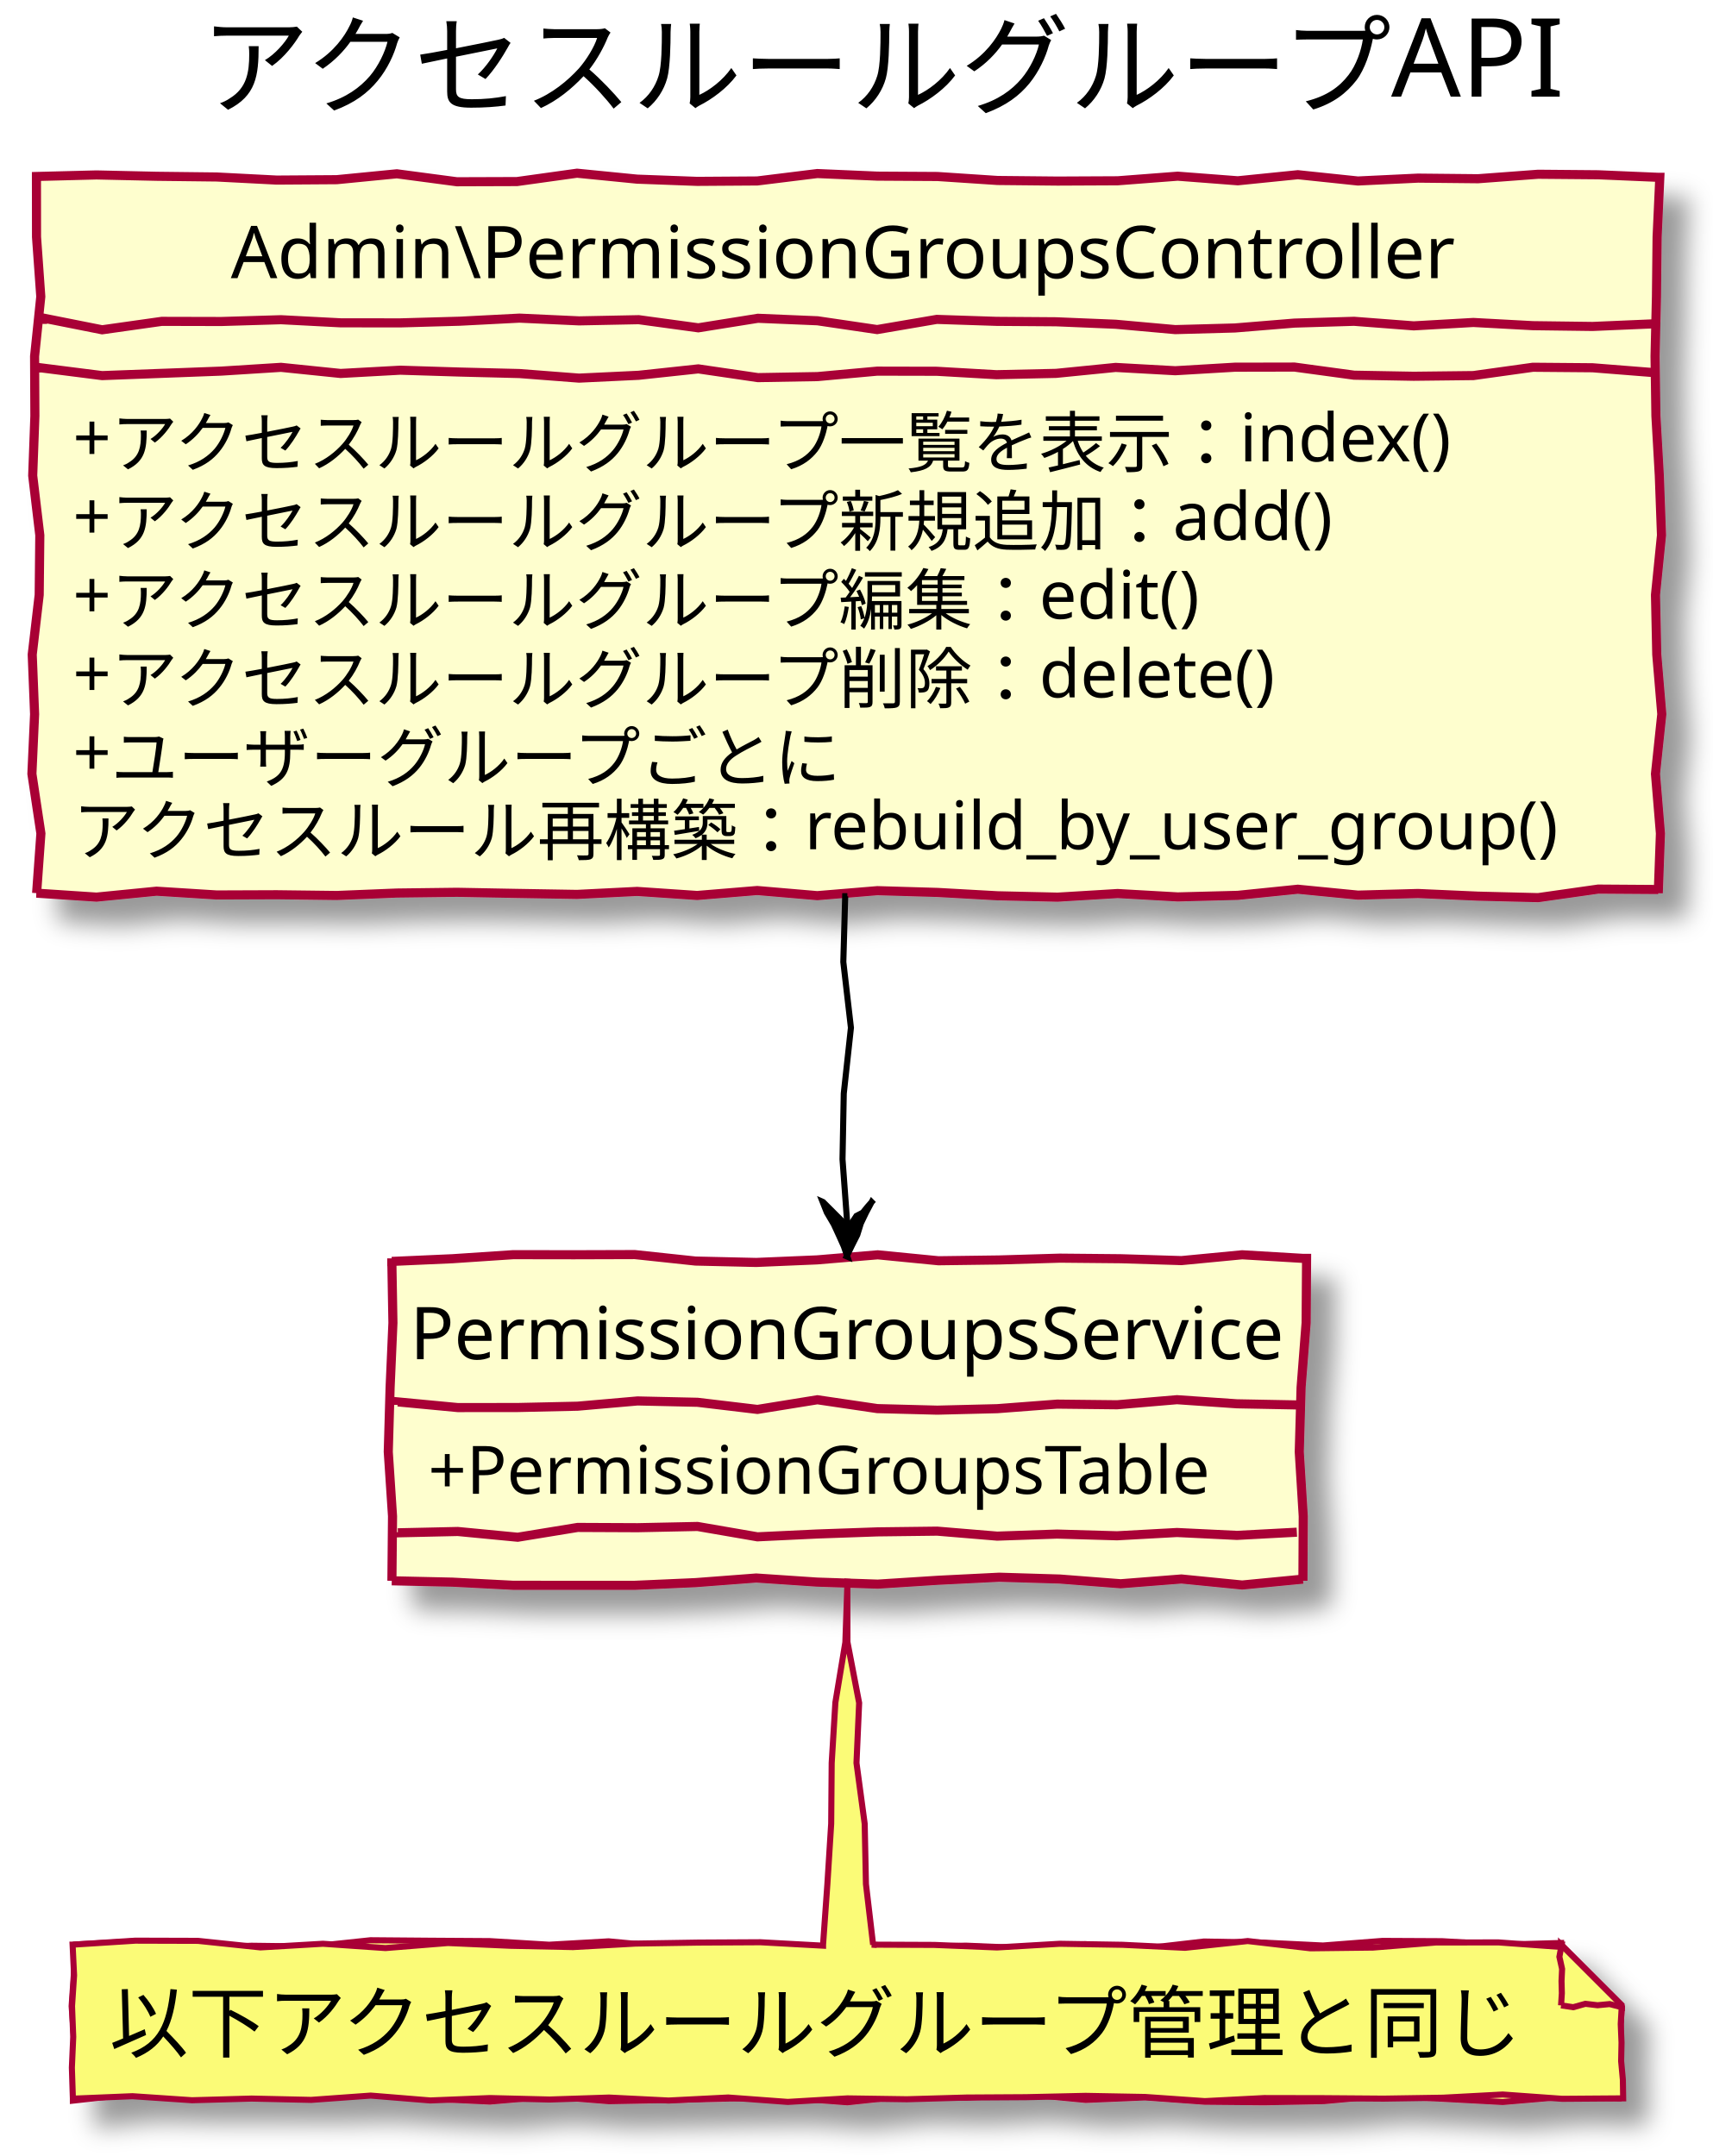
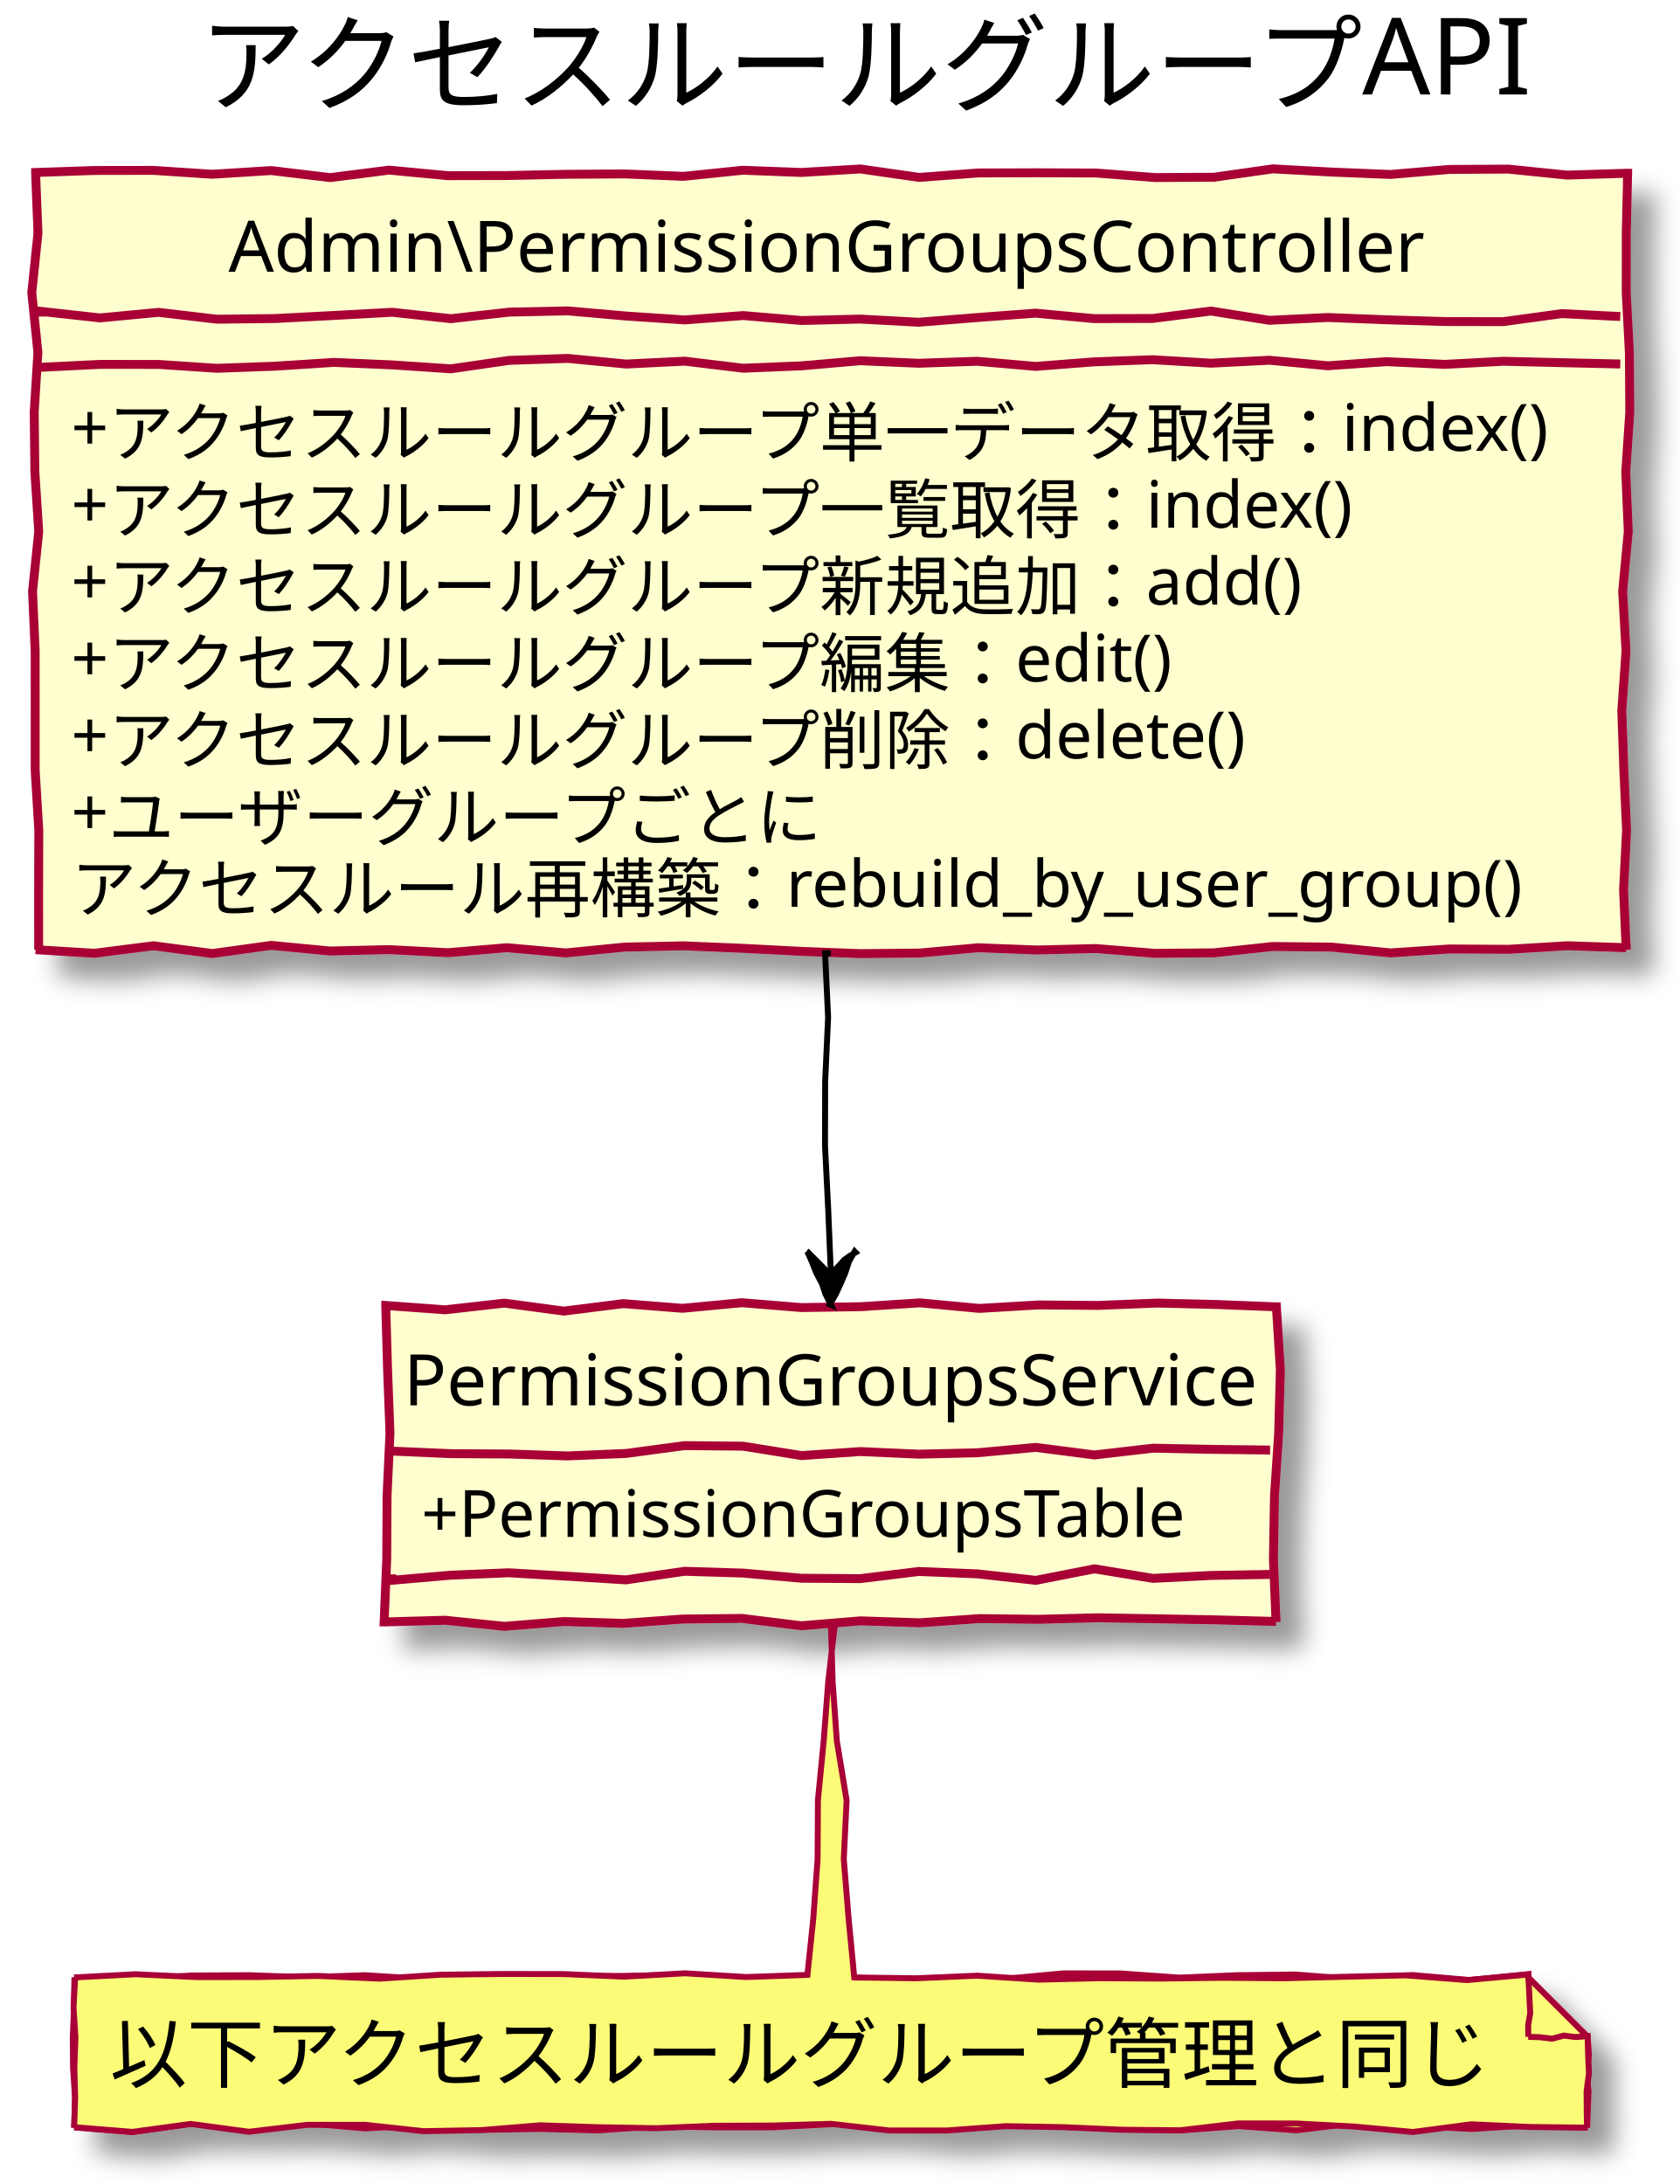
- <svg xmlns="http://www.w3.org/2000/svg" contentScriptType="application/ecmascript" contentStyleType="text/css" height="355px" preserveAspectRatio="none" style="width:282px;height:355px;" version="1.1" viewBox="0 0 282 355" width="282px" zoomAndPan="magnify">
+ <svg xmlns="http://www.w3.org/2000/svg" contentScriptType="application/ecmascript" contentStyleType="text/css" height="368px" preserveAspectRatio="none" style="width:283px;height:368px;" version="1.1" viewBox="0 0 283 368" width="283px" zoomAndPan="magnify">
  <defs>
-     <filter height="300%" id="f5vs2gj" width="300%" x="-1" y="-1">
+     <filter height="300%" id="f9np2hl" width="300%" x="-1" y="-1">
      <feGaussianBlur result="blurOut" stdDeviation="2.0" />
      <feColorMatrix in="blurOut" result="blurOut2" type="matrix" values="0 0 0 0 0 0 0 0 0 0 0 0 0 0 0 0 0 0 .4 0" />
      <feOffset dx="4.0" dy="4.0" in="blurOut2" result="blurOut3" />
      <feBlend in="SourceGraphic" in2="blurOut3" mode="normal" />
    </filter>
  </defs>
  <g>
-     <text fill="#000000" font-family="sans-serif" font-size="18" lengthAdjust="spacingAndGlyphs" textLength="225" x="33" y="17.402">アクセスルールグループAPI</text>
-     <polygon fill="#FEFECE" filter="url(#f5vs2gj)" points="6,29.199,6,29.058,15.889,28.805,25.778,29.027,35.667,29.142,45.556,29.652,55.444,29.585,65.333,28.616,75.222,29.928,85.111,29.895,95,28.517,104.889,29.497,114.778,29.864,124.667,29.796,134.556,28.575,144.444,29.002,154.333,29.061,164.222,29.716,174.111,29.815,184,29.768,193.889,29.009,203.778,29.768,213.667,28.765,223.556,29.803,233.444,29.329,243.333,29.429,253.222,28.691,263.111,28.778,273,29.199,273.256,29.199,272.81,39.021,272.702,48.843,272.472,58.665,272.614,68.487,273.173,78.309,273.532,88.131,272.543,97.953,272.754,107.775,273.582,117.597,272.541,127.419,273.356,137.241,273,147.062,273,146.463,263.111,146.394,253.222,147.802,243.333,147.556,233.444,147.119,223.556,147.388,213.667,146.416,203.778,147.425,193.889,147.683,184,147.126,174.111,147.722,164.222,147.495,154.333,146.943,144.444,146.652,134.556,147.474,124.667,146.628,114.778,147.445,104.889,146.776,95,147.27,85.111,147.106,75.222,146.921,65.333,147.045,55.444,147.447,45.556,147.325,35.667,147.362,25.778,146.739,15.889,147.715,6,147.062,6.027,147.062,6.734,137.241,5.253,127.419,5.696,117.597,5.305,107.775,6.453,97.953,6.554,88.131,5.384,78.309,5.743,68.487,5.694,58.665,6.716,48.843,6.012,39.021,6,29.199" style="stroke: #A80036; stroke-width: 1.5;" />
-     <text fill="#000000" font-family="sans-serif" font-size="12" lengthAdjust="spacingAndGlyphs" textLength="203" x="38" y="45.801">Admin\PermissionGroupsController</text>
-     <path d="M7,53.332 L7,52.349 L16.815,54.302 L26.63,52.914 L36.444,52.937 L46.259,52.643 L56.074,53.154 L65.889,53.165 L75.704,52.889 L85.519,52.382 L95.333,52.834 L105.148,52.638 L114.963,53.979 L124.778,52.407 L134.593,52.819 L144.407,54.266 L154.222,52.589 L164.037,52.912 L173.852,52.983 L183.667,53.389 L193.482,54.273 L203.296,54.004 L213.111,53.2 L222.926,52.904 L232.741,53.655 L242.556,53.096 L252.37,53.624 L262.185,53.752 L272,53.332 " fill="#FEFECE" style="stroke: #A80036; stroke-width: 1.5;" />
-     <path d="M7,61.332 L7,60.599 L16.815,61.846 L26.63,61.476 L36.444,61.105 L46.259,60.485 L56.074,61.493 L65.889,60.955 L75.704,61.26 L85.519,61.506 L95.333,62.261 L105.148,61.794 L114.963,60.739 L124.778,62.178 L134.593,62.007 L144.407,61.112 L154.222,61.133 L164.037,61.698 L173.852,61.479 L183.667,60.498 L193.482,61.043 L203.296,60.461 L213.111,60.441 L222.926,61.777 L232.741,61.954 L242.556,61.841 L252.37,60.471 L262.185,60.554 L272,61.332 " fill="#FEFECE" style="stroke: #A80036; stroke-width: 1.5;" />
-     <text fill="#000000" font-family="sans-serif" font-size="11" lengthAdjust="spacingAndGlyphs" textLength="234" x="12" y="75.967">+アクセスルールグループ一覧を表示：index()</text>
-     <text fill="#000000" font-family="sans-serif" font-size="11" lengthAdjust="spacingAndGlyphs" textLength="213" x="12" y="88.922">+アクセスルールグループ新規追加：add()</text>
-     <text fill="#000000" font-family="sans-serif" font-size="11" lengthAdjust="spacingAndGlyphs" textLength="191" x="12" y="101.877">+アクセスルールグループ編集：edit()</text>
-     <text fill="#000000" font-family="sans-serif" font-size="11" lengthAdjust="spacingAndGlyphs" textLength="203" x="12" y="114.832">+アクセスルールグループ削除：delete()</text>
-     <text fill="#000000" font-family="sans-serif" font-size="11" lengthAdjust="spacingAndGlyphs" textLength="130" x="12" y="127.787">+ユーザーグループごとに</text>
-     <text fill="#000000" font-family="sans-serif" font-size="11" lengthAdjust="spacingAndGlyphs" textLength="255" x="12" y="140.742">アクセスルール再構築：rebuild_by_user_group()</text>
-     <polygon fill="#FEFECE" filter="url(#f5vs2gj)" points="64.5,207.199,64.5,207.702,74.5,207.256,84.5,206.589,94.5,206.604,104.5,206.574,114.5,207.641,124.5,207.87,134.5,207.449,144.5,206.612,154.5,207.593,164.5,207.461,174.5,207.163,184.5,207.258,194.5,207.566,204.5,206.607,214.5,207.199,215.103,207.199,215.028,217.817,214.2,228.434,213.898,239.052,214.554,249.669,214.5,260.287,214.5,260.015,204.5,260.983,194.5,259.99,184.5,260.776,174.5,260,164.5,259.698,154.5,260.198,144.5,260.838,134.5,260.501,124.5,259.829,114.5,260.59,104.5,261.033,94.5,261.035,84.5,261.028,74.5,260.511,64.5,260.287,64.52,260.287,64.623,249.669,63.921,239.052,64.224,228.434,64.688,217.817,64.5,207.199" style="stroke: #A80036; stroke-width: 1.5;" />
-     <text fill="#000000" font-family="sans-serif" font-size="12" lengthAdjust="spacingAndGlyphs" textLength="144" x="67.5" y="223.801">PermissionGroupsService</text>
-     <path d="M65.5,231.332 L65.5,230.831 L75.367,231.767 L85.233,231.757 L95.1,231.539 L104.967,230.675 L114.833,230.896 L124.7,232.072 L134.567,230.479 L144.433,231.935 L154.3,232.191 L164.167,231.948 L174.033,231.198 L183.9,231.306 L193.767,230.469 L203.633,231.145 L213.5,231.332 " fill="#FEFECE" style="stroke: #A80036; stroke-width: 1.5;" />
-     <text fill="#000000" font-family="sans-serif" font-size="11" lengthAdjust="spacingAndGlyphs" textLength="137" x="70.5" y="245.967">+PermissionGroupsTable</text>
-     <path d="M65.5,252.287 L65.5,252.388 L75.367,252.169 L85.233,253.116 L95.1,251.502 L104.967,251.547 L114.833,251.343 L124.7,253.048 L134.567,252.581 L144.433,252.234 L154.3,252.113 L164.167,252.934 L174.033,252.594 L183.9,252.878 L193.767,252.337 L203.633,252.812 L213.5,252.287 " fill="#FEFECE" style="stroke: #A80036; stroke-width: 1.5;" />
-     <polygon fill="#FBFB77" filter="url(#f5vs2gj)" points="12,320.199,12.21,320.199,12.145,325.261,11.792,330.323,12.175,335.385,11.986,340.448,12,345.51,12,345.886,21.808,344.786,31.615,345.057,41.423,345.058,51.231,345.147,61.038,344.89,70.846,345.575,80.654,346.036,90.462,345.19,100.269,345.975,110.077,345.784,119.885,345.541,129.692,345.417,139.5,346.156,149.308,345.107,159.115,345.403,168.923,344.821,178.731,345.761,188.538,345.352,198.346,346.062,208.154,346.155,217.962,345.961,227.769,345.067,237.577,345.579,247.385,346.108,257.192,345.273,267,345.51,266.769,345.51,266.884,342.448,266.801,339.385,266.767,336.323,266.835,333.261,267,330.199,267.174,330.373,264.842,328.041,262.931,326.13,261.063,324.262,259.061,322.26,257,320.199,257,319.927,247.2,320.204,237.4,319.63,227.6,319.581,217.8,320.342,208,319.863,198.2,319.683,188.4,320.816,178.6,320.12,168.8,320.767,159,320.366,149.2,320.6,139.4,320.665,129.6,320.8,119.8,320.025,110,320.577,100.2,319.654,90.4,320.213,80.6,319.615,70.8,319.553,61,319.472,51.2,320.51,41.4,320.38,31.6,320.753,21.8,319.664,12,320.199" style="stroke: #A80036; stroke-width: 1.0;" />
-     <polygon fill="#FBFB77" points="12,320.199,11.951,320.199,12.196,325.261,11.858,330.323,12.056,335.385,11.832,340.448,12,345.51,12,345.559,21.808,345.153,31.615,345.818,41.423,345.544,51.231,345.76,61.038,345.053,70.846,345.853,80.654,345.46,90.462,345.7,100.269,345.378,110.077,345.866,119.885,345.369,129.692,346.095,139.5,345.514,149.308,345.657,159.115,345.374,168.923,345.315,178.731,345.097,188.538,345.281,198.346,345.964,208.154,345.46,217.962,345.479,227.769,345.553,237.577,345.4,247.385,344.876,257.192,345.583,267,345.51,267.222,345.51,267.173,342.448,266.89,339.385,266.952,336.323,266.823,333.261,267,330.199,267.066,330.265,264.96,328.159,263.113,326.312,261.157,324.356,259.164,322.363,257,320.199,257,320.58,246.682,319.83,236.364,319.846,226.046,320.681,215.727,320.803,205.409,319.606,195.091,320.72,184.773,320.223,174.454,320.055,164.136,320.661,153.818,320.243,143.5,320.199,143.742,320.215,142.562,310.221,142.354,300.292,141.004,290.286,141.441,280.4,139.511,270.355,139.5,260.439,139.521,260.441,139.171,270.422,137.53,280.317,136.922,290.281,136.839,300.28,136.211,310.242,135.5,320.199,135.5,320.368,125.208,319.804,114.917,319.86,104.625,320.024,94.333,320.599,84.042,320.386,73.75,319.931,63.458,320.762,53.167,320.052,42.875,320.653,32.583,319.574,22.292,319.543,12,320.199" style="stroke: #A80036; stroke-width: 1.0;" />
-     <path d="M257,320.199 L257.097,320.199 L256.724,322.199 L257.167,324.199 L257.075,326.199 L257.128,328.199 L257,330.199 " fill="#FBFB77" style="stroke: #A80036; stroke-width: 1.0;" />
-     <path d="M267,330.199 L267,330.509 L265,329.983 L263,330.176 L261,329.941 L259,330.5 L257,330.199 " fill="#FBFB77" style="stroke: #A80036; stroke-width: 1.0;" />
-     <text fill="#000000" font-family="sans-serif" font-size="13" lengthAdjust="spacingAndGlyphs" textLength="234" x="18" y="337.768">以下アクセスルールグループ管理と同じ</text>
-     <path d="M139.5,147.569 L139.145,147.569 L138.836,158.397 L140.089,169.225 L138.91,180.053 L138.703,190.881 L139.5,201.709 " fill="none" style="stroke: #000000; stroke-width: 1.0;" />
-     <polygon fill="#000000" points="139.5,206.919,139.386,206.869,140.244,205.095,141.134,203.334,141.721,201.44,142.572,199.662,143.5,197.919,143.505,197.924,142.757,198.776,142.045,199.664,140.993,200.213,140.357,201.176,139.5,201.919,139.349,201.768,138.832,201.251,137.947,200.367,137.047,199.466,136.164,198.583,135.5,197.919,135.426,197.886,136.118,199.638,137.27,201.595,138.107,203.411,138.918,205.216,139.5,206.919" style="stroke: #000000; stroke-width: 1.0;" />
+     <text fill="#000000" font-family="sans-serif" font-size="18" lengthAdjust="spacingAndGlyphs" textLength="225" x="33.5" y="17.402">アクセスルールグループAPI</text>
+     <polygon fill="#FEFECE" filter="url(#f9np2hl)" points="6,29.199,6,29.062,15.926,28.726,25.852,28.709,35.778,29.363,45.704,28.737,55.63,29.927,65.556,28.663,75.481,29.601,85.407,29.578,95.333,29.367,105.259,29.308,115.185,29.714,125.111,28.687,135.037,29.06,144.963,28.471,154.889,29.894,164.815,29.145,174.741,29.113,184.667,29.156,194.593,29.915,204.518,29.865,214.444,28.453,224.37,28.993,234.296,29.397,244.222,28.547,254.148,28.495,264.074,29.506,274,29.199,274.242,29.199,274.012,39.262,274.006,49.325,274.536,59.388,274.602,69.451,273.926,79.514,274.349,89.577,273.402,99.64,273.969,109.703,273.258,119.766,273.606,129.829,274.064,139.892,273.556,149.955,274,160.018,274,159.681,264.074,159.357,254.148,159.957,244.222,159.899,234.296,160.56,224.37,159.585,214.444,159.479,204.518,160.549,194.593,160.636,184.667,159.826,174.741,160.074,164.815,159.693,154.889,160.587,144.963,160.685,135.037,160.301,125.111,159.788,115.185,159.37,105.259,159.582,95.333,160.565,85.407,159.685,75.481,160.527,65.556,160.005,55.63,160.245,45.704,159.295,35.778,160.667,25.852,159.357,15.926,160.622,6,160.018,6.511,160.018,6.509,149.955,6.537,139.892,5.928,129.829,5.927,119.766,5.924,109.703,5.483,99.64,6.527,89.577,5.874,79.514,5.763,69.451,6.387,59.388,5.356,49.325,6.4,39.262,6,29.199" style="stroke: #A80036; stroke-width: 1.5;" />
+     <text fill="#000000" font-family="sans-serif" font-size="12" lengthAdjust="spacingAndGlyphs" textLength="203" x="38.5" y="45.801">Admin\PermissionGroupsController</text>
+     <path d="M7,53.332 L7,52.483 L16.852,53.568 L26.704,52.631 L36.556,53.787 L46.407,53.669 L56.259,53.156 L66.111,52.619 L75.963,53.698 L85.815,52.591 L95.667,52.383 L105.519,53.252 L115.37,53.907 L125.222,53.17 L135.074,54.005 L144.926,53.764 L154.778,54.298 L164.63,53.507 L174.482,52.767 L184.333,53.687 L194.185,53.662 L204.037,52.411 L213.889,53.971 L223.741,53.496 L233.593,53.882 L243.444,54.179 L253.296,54.196 L263.148,52.845 L273,53.332 " fill="#FEFECE" style="stroke: #A80036; stroke-width: 1.5;" />
+     <path d="M7,61.332 L7,61.883 L16.852,61.399 L26.704,61.404 L36.556,62.059 L46.407,61.699 L56.259,61.063 L66.111,61.486 L75.963,62.147 L85.815,60.722 L95.667,60.391 L105.519,61.34 L115.37,60.856 L125.222,62.046 L135.074,61.644 L144.926,60.782 L154.778,61.208 L164.63,60.873 L174.482,61.739 L184.333,60.972 L194.185,60.609 L204.037,61.196 L213.889,60.698 L223.741,61.631 L233.593,60.938 L243.444,61.395 L253.296,60.873 L263.148,61.109 L273,61.332 " fill="#FEFECE" style="stroke: #A80036; stroke-width: 1.5;" />
+     <text fill="#000000" font-family="sans-serif" font-size="11" lengthAdjust="spacingAndGlyphs" textLength="256" x="12" y="75.967">+アクセスルールグループ単一データ取得：index()</text>
+     <text fill="#000000" font-family="sans-serif" font-size="11" lengthAdjust="spacingAndGlyphs" textLength="223" x="12" y="88.922">+アクセスルールグループ一覧取得：index()</text>
+     <text fill="#000000" font-family="sans-serif" font-size="11" lengthAdjust="spacingAndGlyphs" textLength="213" x="12" y="101.877">+アクセスルールグループ新規追加：add()</text>
+     <text fill="#000000" font-family="sans-serif" font-size="11" lengthAdjust="spacingAndGlyphs" textLength="191" x="12" y="114.832">+アクセスルールグループ編集：edit()</text>
+     <text fill="#000000" font-family="sans-serif" font-size="11" lengthAdjust="spacingAndGlyphs" textLength="203" x="12" y="127.787">+アクセスルールグループ削除：delete()</text>
+     <text fill="#000000" font-family="sans-serif" font-size="11" lengthAdjust="spacingAndGlyphs" textLength="130" x="12" y="140.742">+ユーザーグループごとに</text>
+     <text fill="#000000" font-family="sans-serif" font-size="11" lengthAdjust="spacingAndGlyphs" textLength="255" x="12" y="153.697">アクセスルール再構築：rebuild_by_user_group()</text>
+     <polygon fill="#FEFECE" filter="url(#f9np2hl)" points="65,220.199,65,219.969,75,220.698,85,219.575,95,220.917,105,219.66,115,220.448,125,219.504,135,220.324,145,220.177,155,219.528,165,220.464,175,219.879,185,219.962,195,219.564,205,219.808,215,220.199,215.059,220.199,215.729,230.817,215.445,241.434,214.74,252.052,214.562,262.67,215,273.287,215,273.213,205,272.943,195,272.761,185,272.594,175,272.849,165,272.73,155,273.437,145,273.109,135,273.936,125,272.697,115,272.808,105,273.533,95,273.221,85,274.036,75,273.006,65,273.287,64.725,273.287,65.161,262.67,65.216,252.052,65.706,241.434,65.305,230.817,65,220.199" style="stroke: #A80036; stroke-width: 1.5;" />
+     <text fill="#000000" font-family="sans-serif" font-size="12" lengthAdjust="spacingAndGlyphs" textLength="144" x="68" y="236.801">PermissionGroupsService</text>
+     <path d="M66,244.332 L66,244.506 L75.867,244.938 L85.733,244.995 L95.6,245.321 L105.467,244.906 L115.333,243.585 L125.2,243.678 L135.067,245.264 L144.933,244.586 L154.8,245.025 L164.667,244.792 L174.533,243.885 L184.4,245.157 L194.267,244.016 L204.133,244.211 L214,244.332 " fill="#FEFECE" style="stroke: #A80036; stroke-width: 1.5;" />
+     <text fill="#000000" font-family="sans-serif" font-size="11" lengthAdjust="spacingAndGlyphs" textLength="137" x="71" y="258.967">+PermissionGroupsTable</text>
+     <path d="M66,265.287 L66,266.281 L75.867,265.423 L85.733,265.01 L95.6,265.592 L105.467,266.206 L115.333,264.759 L125.2,265.062 L135.067,265.932 L144.933,266.001 L154.8,264.791 L164.667,265.191 L174.533,266.284 L184.4,264.35 L194.267,265.953 L204.133,265.459 L214,265.287 " fill="#FEFECE" style="stroke: #A80036; stroke-width: 1.5;" />
+     <polygon fill="#FBFB77" filter="url(#f9np2hl)" points="12.5,333.199,12.539,333.199,12.47,338.261,12.264,343.323,12.308,348.385,12.639,353.448,12.5,358.51,12.5,358.463,22.308,359.257,32.115,357.879,41.923,357.911,51.731,357.787,61.538,358.631,71.346,358.096,81.154,358.879,90.962,358.72,100.769,358.971,110.577,358.284,120.385,358.457,130.192,358.449,140,357.931,149.808,357.885,159.615,358.753,169.423,357.973,179.231,358.354,189.038,358.788,198.846,358.985,208.654,358.249,218.462,358.958,228.269,357.76,238.077,358.209,247.885,358.727,257.692,358.131,267.5,358.51,267.429,358.51,267.54,355.448,267.65,352.385,267.328,349.323,267.722,346.261,267.5,343.199,267.515,343.215,265.348,341.047,263.508,339.207,261.326,337.026,259.402,335.102,257.5,333.199,257.5,332.639,247.7,333.634,237.9,332.787,228.1,333.48,218.3,332.702,208.5,332.816,198.7,333.226,188.9,332.529,179.1,332.511,169.3,333.424,159.5,333.665,149.7,333.621,139.9,332.961,130.1,333.734,120.3,332.997,110.5,332.854,100.7,332.997,90.9,333.531,81.1,333.45,71.3,333.426,61.5,332.822,51.7,333.152,41.9,332.817,32.1,332.871,22.3,333.53,12.5,333.199" style="stroke: #A80036; stroke-width: 1.0;" />
+     <polygon fill="#FBFB77" points="12.5,333.199,12.664,333.199,12.387,338.261,12.712,343.323,12.529,348.385,12.661,353.448,12.5,358.51,12.5,358.422,22.308,359.219,32.115,357.876,41.923,359.196,51.731,358.033,61.538,358.027,71.346,359.099,81.154,358.915,90.962,358.109,100.769,358.431,110.577,358.599,120.385,358.186,130.192,358.149,140,357.859,149.808,358.977,159.615,358.977,169.423,358.255,179.231,358.425,189.038,358.856,198.846,358.95,208.654,357.789,218.462,357.804,228.269,358.326,238.077,359.234,247.885,357.941,257.692,358.39,267.5,358.51,267.398,358.51,267.346,355.448,267.327,352.385,267.721,349.323,267.582,346.261,267.5,343.199,267.372,343.072,265.401,341.1,263.338,339.037,261.649,337.348,259.505,335.204,257.5,333.199,257.5,332.701,247.182,333.644,236.864,332.841,226.546,333.081,216.227,333.335,205.909,333.256,195.591,333.388,185.273,333.327,174.954,333.569,164.636,332.899,154.318,333.336,144,333.199,143.935,333.195,142.977,323.215,142.17,313.246,142.647,303.363,141.002,293.337,140.291,283.374,140,273.439,140.686,273.485,139.546,283.413,138.786,293.367,137.816,303.307,137.755,313.307,137.033,323.264,136,333.199,136,332.77,125.708,333.127,115.417,332.499,105.125,333.063,94.833,332.625,84.542,332.613,74.25,332.734,63.958,333.403,53.667,332.941,43.375,333.125,33.083,333.133,22.792,332.657,12.5,333.199" style="stroke: #A80036; stroke-width: 1.0;" />
+     <path d="M257.5,333.199 L257.522,333.199 L257.632,335.199 L257.725,337.199 L257.832,339.199 L257.487,341.199 L257.5,343.199 " fill="#FBFB77" style="stroke: #A80036; stroke-width: 1.0;" />
+     <path d="M267.5,343.199 L267.5,343.084 L265.5,343.243 L263.5,342.994 L261.5,343.519 L259.5,343.271 L257.5,343.199 " fill="#FBFB77" style="stroke: #A80036; stroke-width: 1.0;" />
+     <text fill="#000000" font-family="sans-serif" font-size="13" lengthAdjust="spacingAndGlyphs" textLength="234" x="18.5" y="350.768">以下アクセスルールグループ管理と同じ</text>
+     <path d="M140,160.619 L139.022,160.619 L139.528,171.437 L139.032,182.255 L139.008,193.073 L139.55,203.891 L140,214.709 " fill="none" style="stroke: #000000; stroke-width: 1.0;" />
+     <polygon fill="#000000" points="140,219.869,139.819,219.789,140.815,218.076,141.644,216.289,142.42,214.478,143.033,212.595,144,210.869,144.157,211.027,143.159,211.629,142.226,212.296,141.479,213.148,140.685,213.954,140,214.869,139.884,214.753,139.297,214.166,138.41,213.279,137.483,212.352,136.872,211.741,136,210.869,136.02,210.878,136.829,212.682,137.51,214.429,138.5,216.314,139.071,218.012,140,219.869" style="stroke: #000000; stroke-width: 1.0;" />
  </g>
</svg>
